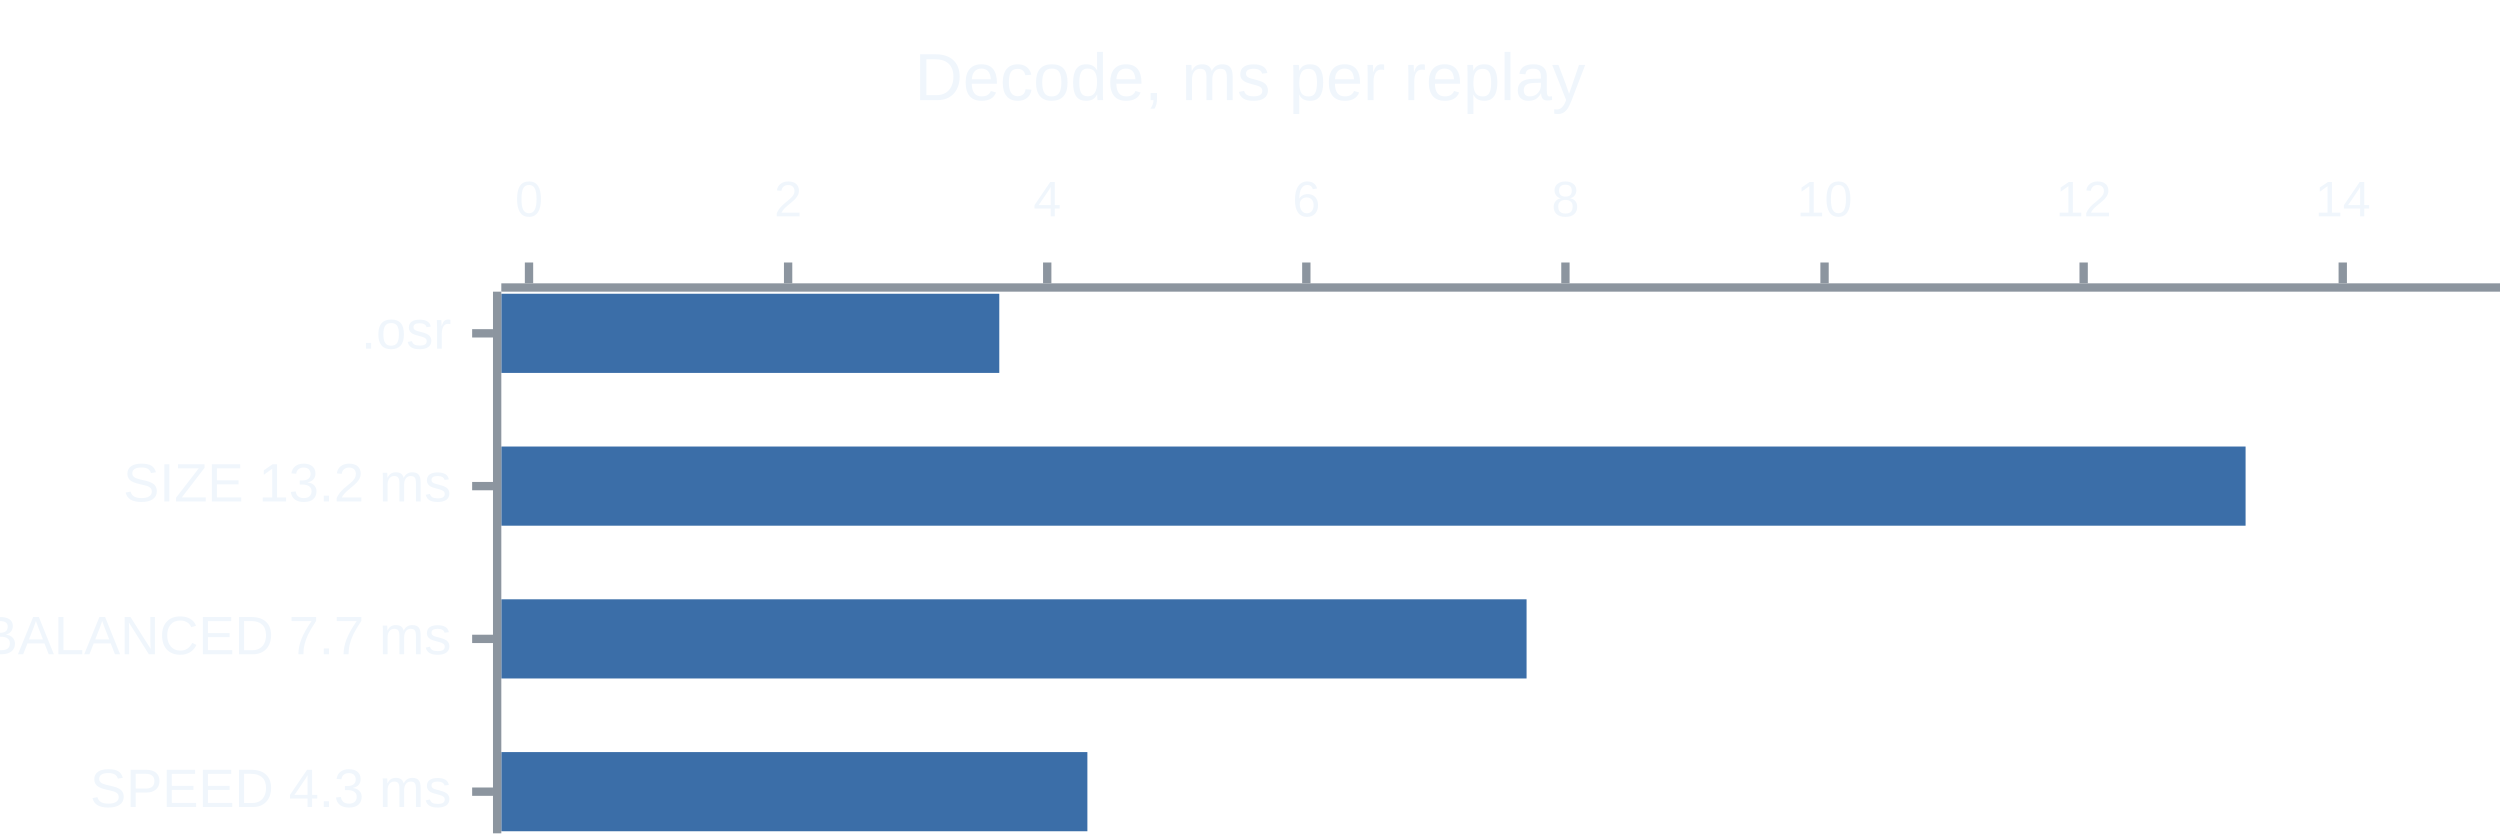
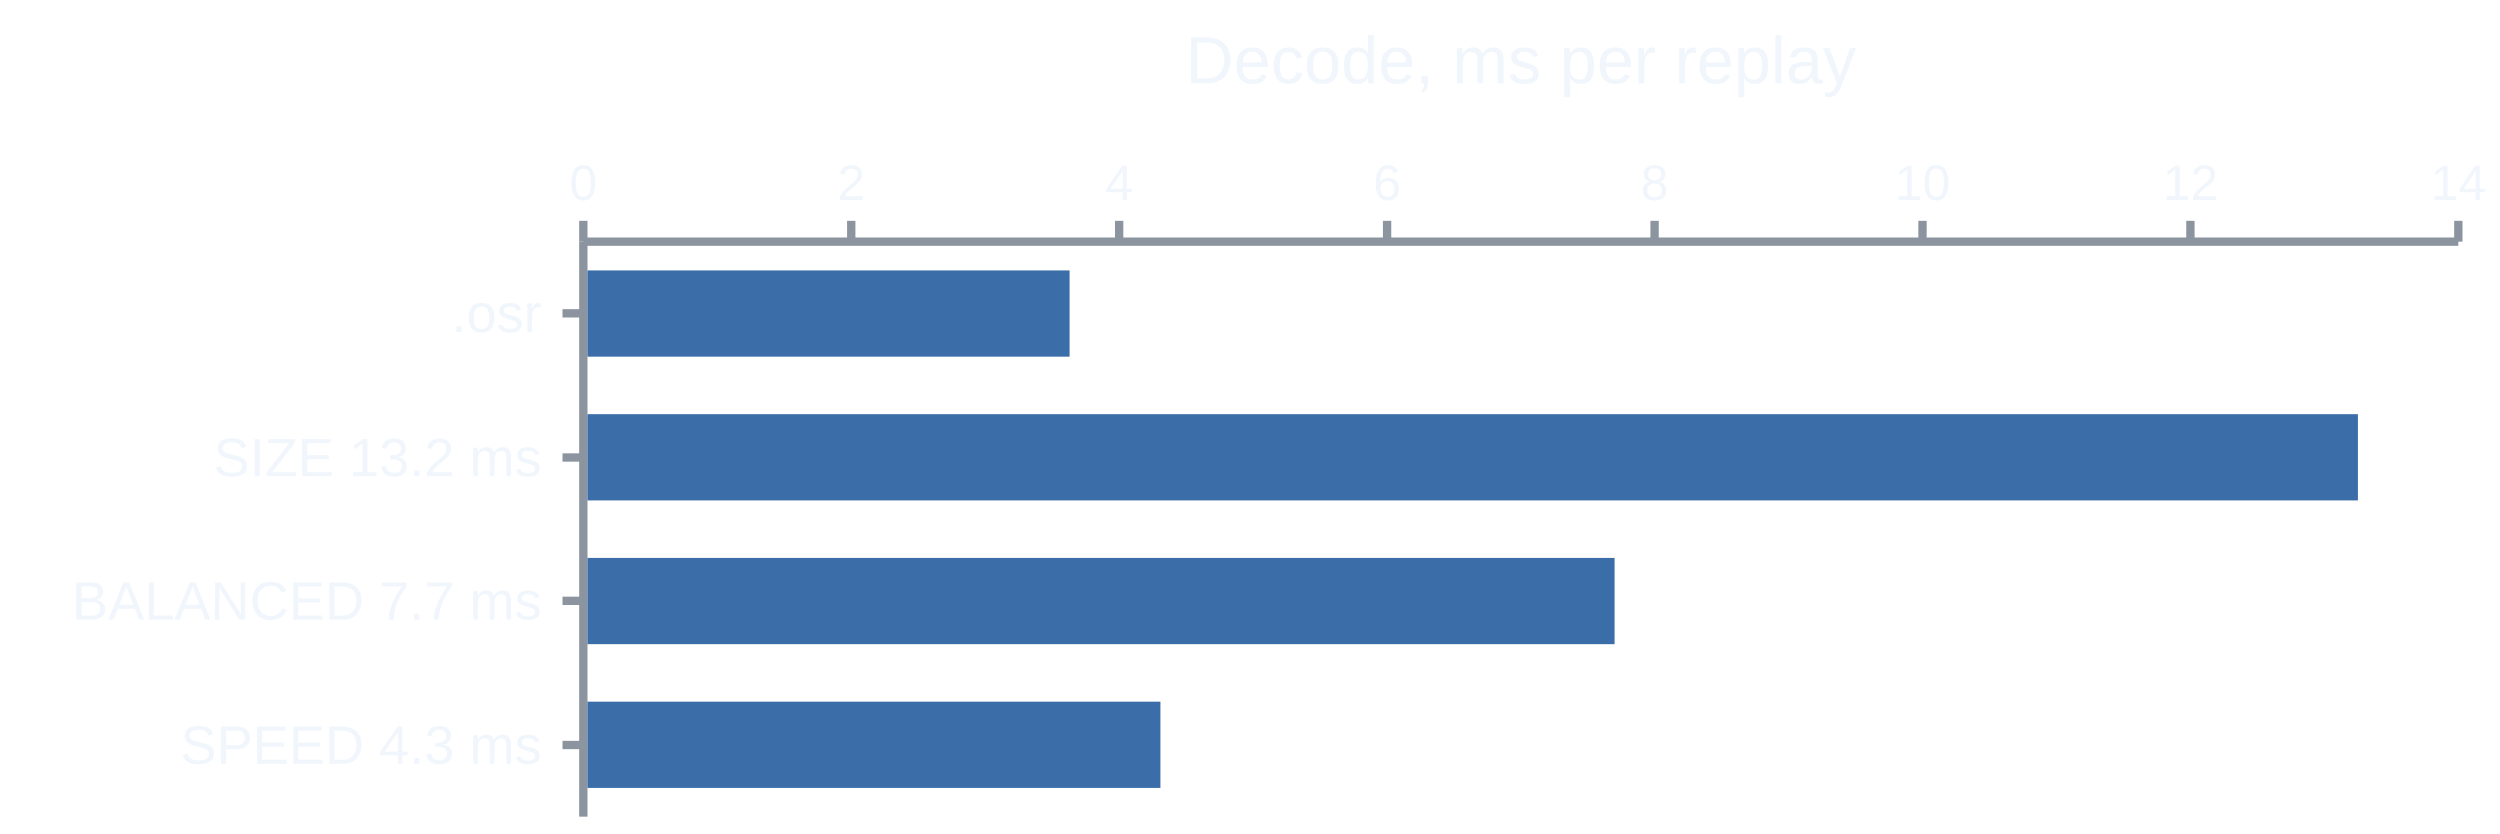
- <svg xmlns="http://www.w3.org/2000/svg" aria-roledescription="xychart" role="graphics-document document" viewBox="0 0 600 200" width="600" height="200" id="c2">
-   <style>#c2{font-family:"trebuchet ms",verdana,arial,sans-serif;font-size:16px;fill:#ccc;}#c2 .error-icon{fill:#a44141;}#c2 .error-text{fill:#ddd;stroke:#ddd;}#c2 .edge-thickness-normal{stroke-width:1px;}#c2 .edge-thickness-thick{stroke-width:3.5px;}#c2 .edge-pattern-solid{stroke-dasharray:0;}#c2 .edge-thickness-invisible{stroke-width:0;fill:none;}#c2 .edge-pattern-dashed{stroke-dasharray:3;}#c2 .edge-pattern-dotted{stroke-dasharray:2;}#c2 .marker{fill:lightgrey;stroke:lightgrey;}#c2 .marker.cross{stroke:lightgrey;}#c2 svg{font-family:"trebuchet ms",verdana,arial,sans-serif;font-size:16px;}#c2 p{margin:0;}#c2 :root{--mermaid-font-family:"trebuchet ms",verdana,arial,sans-serif;}</style>
-   <g />
-   <g class="main">
-     <rect fill="transparent" class="background" height="200" width="600" />
-     <g class="chart-title">
-       <text transform="translate(300, 19.5) rotate(0)" text-anchor="middle" dominant-baseline="middle" font-size="16" fill="#f0f6fc" y="0" x="0">Decode, ms per replay</text>
-     </g>
-     <g class="plot">
-       <g class="bar-plot-0">
-         <rect stroke-width="0" stroke="#3b6ea8" fill="#3b6ea8" height="19" width="119.513" y="70.5" x="120.316" />
-         <rect stroke-width="0" stroke="#3b6ea8" fill="#3b6ea8" height="19" width="418.625" y="107.167" x="120.316" />
-         <rect stroke-width="0" stroke="#3b6ea8" fill="#3b6ea8" height="19" width="246.061" y="143.833" x="120.316" />
-         <rect stroke-width="0" stroke="#3b6ea8" fill="#3b6ea8" height="19" width="140.656" y="180.5" x="120.316" />
-       </g>
-     </g>
-     <g class="left-axis">
-       <g class="axisl-line">
-         <path stroke-width="2" stroke="#8c959f" fill="none" d="M 119.316,70 L 119.316,200" />
-       </g>
-       <g class="label">
-         <text transform="translate(108.3159, 80) rotate(0)" text-anchor="end" dominant-baseline="middle" font-size="13" fill="#f0f6fc" y="0" x="0">.osr</text>
-         <text transform="translate(108.3159, 116.6667) rotate(0)" text-anchor="end" dominant-baseline="middle" font-size="13" fill="#f0f6fc" y="0" x="0">SIZE 13.2 ms</text>
-         <text transform="translate(108.3159, 153.3333) rotate(0)" text-anchor="end" dominant-baseline="middle" font-size="13" fill="#f0f6fc" y="0" x="0">BALANCED 7.7 ms</text>
-         <text transform="translate(108.3159, 190) rotate(0)" text-anchor="end" dominant-baseline="middle" font-size="13" fill="#f0f6fc" y="0" x="0">SPEED 4.3 ms</text>
-       </g>
-       <g class="ticks">
-         <path stroke-width="2" stroke="#8c959f" fill="none" d="M 118.316,80 L 113.316,80" />
-         <path stroke-width="2" stroke="#8c959f" fill="none" d="M 118.316,116.667 L 113.316,116.667" />
-         <path stroke-width="2" stroke="#8c959f" fill="none" d="M 118.316,153.333 L 113.316,153.333" />
-         <path stroke-width="2" stroke="#8c959f" fill="none" d="M 118.316,190 L 113.316,190" />
-       </g>
-     </g>
-     <g class="top-axis">
-       <g class="axis-line">
-         <path stroke-width="2" stroke="#8c959f" fill="none" d="M 120.316,69 L 600,69" />
-       </g>
-       <g class="label">
-         <text transform="translate(126.9624, 44) rotate(0)" text-anchor="middle" dominant-baseline="text-before-edge" font-size="12" fill="#f0f6fc" y="0" x="0">0</text>
-         <text transform="translate(189.1479, 44) rotate(0)" text-anchor="middle" dominant-baseline="text-before-edge" font-size="12" fill="#f0f6fc" y="0" x="0">2</text>
-         <text transform="translate(251.3334, 44) rotate(0)" text-anchor="middle" dominant-baseline="text-before-edge" font-size="12" fill="#f0f6fc" y="0" x="0">4</text>
-         <text transform="translate(313.5188, 44) rotate(0)" text-anchor="middle" dominant-baseline="text-before-edge" font-size="12" fill="#f0f6fc" y="0" x="0">6</text>
-         <text transform="translate(375.7043, 44) rotate(0)" text-anchor="middle" dominant-baseline="text-before-edge" font-size="12" fill="#f0f6fc" y="0" x="0">8</text>
-         <text transform="translate(437.8898, 44) rotate(0)" text-anchor="middle" dominant-baseline="text-before-edge" font-size="12" fill="#f0f6fc" y="0" x="0">10</text>
-         <text transform="translate(500.0753, 44) rotate(0)" text-anchor="middle" dominant-baseline="text-before-edge" font-size="12" fill="#f0f6fc" y="0" x="0">12</text>
-         <text transform="translate(562.2608, 44) rotate(0)" text-anchor="middle" dominant-baseline="text-before-edge" font-size="12" fill="#f0f6fc" y="0" x="0">14</text>
-       </g>
-       <g class="ticks">
-         <path stroke-width="2" stroke="#8c959f" fill="none" d="M 126.962,68 L 126.962,63" />
-         <path stroke-width="2" stroke="#8c959f" fill="none" d="M 189.148,68 L 189.148,63" />
-         <path stroke-width="2" stroke="#8c959f" fill="none" d="M 251.333,68 L 251.333,63" />
-         <path stroke-width="2" stroke="#8c959f" fill="none" d="M 313.519,68 L 313.519,63" />
-         <path stroke-width="2" stroke="#8c959f" fill="none" d="M 375.704,68 L 375.704,63" />
-         <path stroke-width="2" stroke="#8c959f" fill="none" d="M 437.89,68 L 437.89,63" />
-         <path stroke-width="2" stroke="#8c959f" fill="none" d="M 500.075,68 L 500.075,63" />
-         <path stroke-width="2" stroke="#8c959f" fill="none" d="M 562.261,68 L 562.261,63" />
-       </g>
-     </g>
-   </g>
-   <g class="mermaid-tmp-group" />
+ <svg xmlns="http://www.w3.org/2000/svg" width="600" height="200" viewBox="0 0 600 200" font-family="&quot;trebuchet ms&quot;, verdana, arial, sans-serif">
+   <text x="365.0" y="20" font-size="16" fill="#f0f6fc" text-anchor="middle">Decode, ms per replay</text>
+   <path d="M140 58H590M140 58V196" stroke="#8c959f" stroke-width="2" fill="none" />
+   <path d="M140.0 58v-5" stroke="#8c959f" stroke-width="2" />
+   <text x="140.0" y="48" font-size="12" fill="#f0f6fc" text-anchor="middle">0</text>
+   <path d="M204.3 58v-5" stroke="#8c959f" stroke-width="2" />
+   <text x="204.3" y="48" font-size="12" fill="#f0f6fc" text-anchor="middle">2</text>
+   <path d="M268.6 58v-5" stroke="#8c959f" stroke-width="2" />
+   <text x="268.6" y="48" font-size="12" fill="#f0f6fc" text-anchor="middle">4</text>
+   <path d="M332.9 58v-5" stroke="#8c959f" stroke-width="2" />
+   <text x="332.9" y="48" font-size="12" fill="#f0f6fc" text-anchor="middle">6</text>
+   <path d="M397.1 58v-5" stroke="#8c959f" stroke-width="2" />
+   <text x="397.1" y="48" font-size="12" fill="#f0f6fc" text-anchor="middle">8</text>
+   <path d="M461.4 58v-5" stroke="#8c959f" stroke-width="2" />
+   <text x="461.4" y="48" font-size="12" fill="#f0f6fc" text-anchor="middle">10</text>
+   <path d="M525.7 58v-5" stroke="#8c959f" stroke-width="2" />
+   <text x="525.7" y="48" font-size="12" fill="#f0f6fc" text-anchor="middle">12</text>
+   <path d="M590.0 58v-5" stroke="#8c959f" stroke-width="2" />
+   <text x="590.0" y="48" font-size="12" fill="#f0f6fc" text-anchor="middle">14</text>
+   <path d="M140 75.2h-5" stroke="#8c959f" stroke-width="2" />
+   <text x="130" y="75.2" font-size="13" fill="#f0f6fc" text-anchor="end" dominant-baseline="central">.osr</text>
+   <rect x="141" y="64.9" width="115.7" height="20.7" fill="#3b6ea8" />
+   <path d="M140 109.8h-5" stroke="#8c959f" stroke-width="2" />
+   <text x="130" y="109.8" font-size="13" fill="#f0f6fc" text-anchor="end" dominant-baseline="central">SIZE 13.2 ms</text>
+   <rect x="141" y="99.4" width="424.9" height="20.7" fill="#3b6ea8" />
+   <path d="M140 144.2h-5" stroke="#8c959f" stroke-width="2" />
+   <text x="130" y="144.2" font-size="13" fill="#f0f6fc" text-anchor="end" dominant-baseline="central">BALANCED 7.7 ms</text>
+   <rect x="141" y="133.9" width="246.5" height="20.7" fill="#3b6ea8" />
+   <path d="M140 178.8h-5" stroke="#8c959f" stroke-width="2" />
+   <text x="130" y="178.8" font-size="13" fill="#f0f6fc" text-anchor="end" dominant-baseline="central">SPEED 4.3 ms</text>
+   <rect x="141" y="168.4" width="137.5" height="20.7" fill="#3b6ea8" />
</svg>
